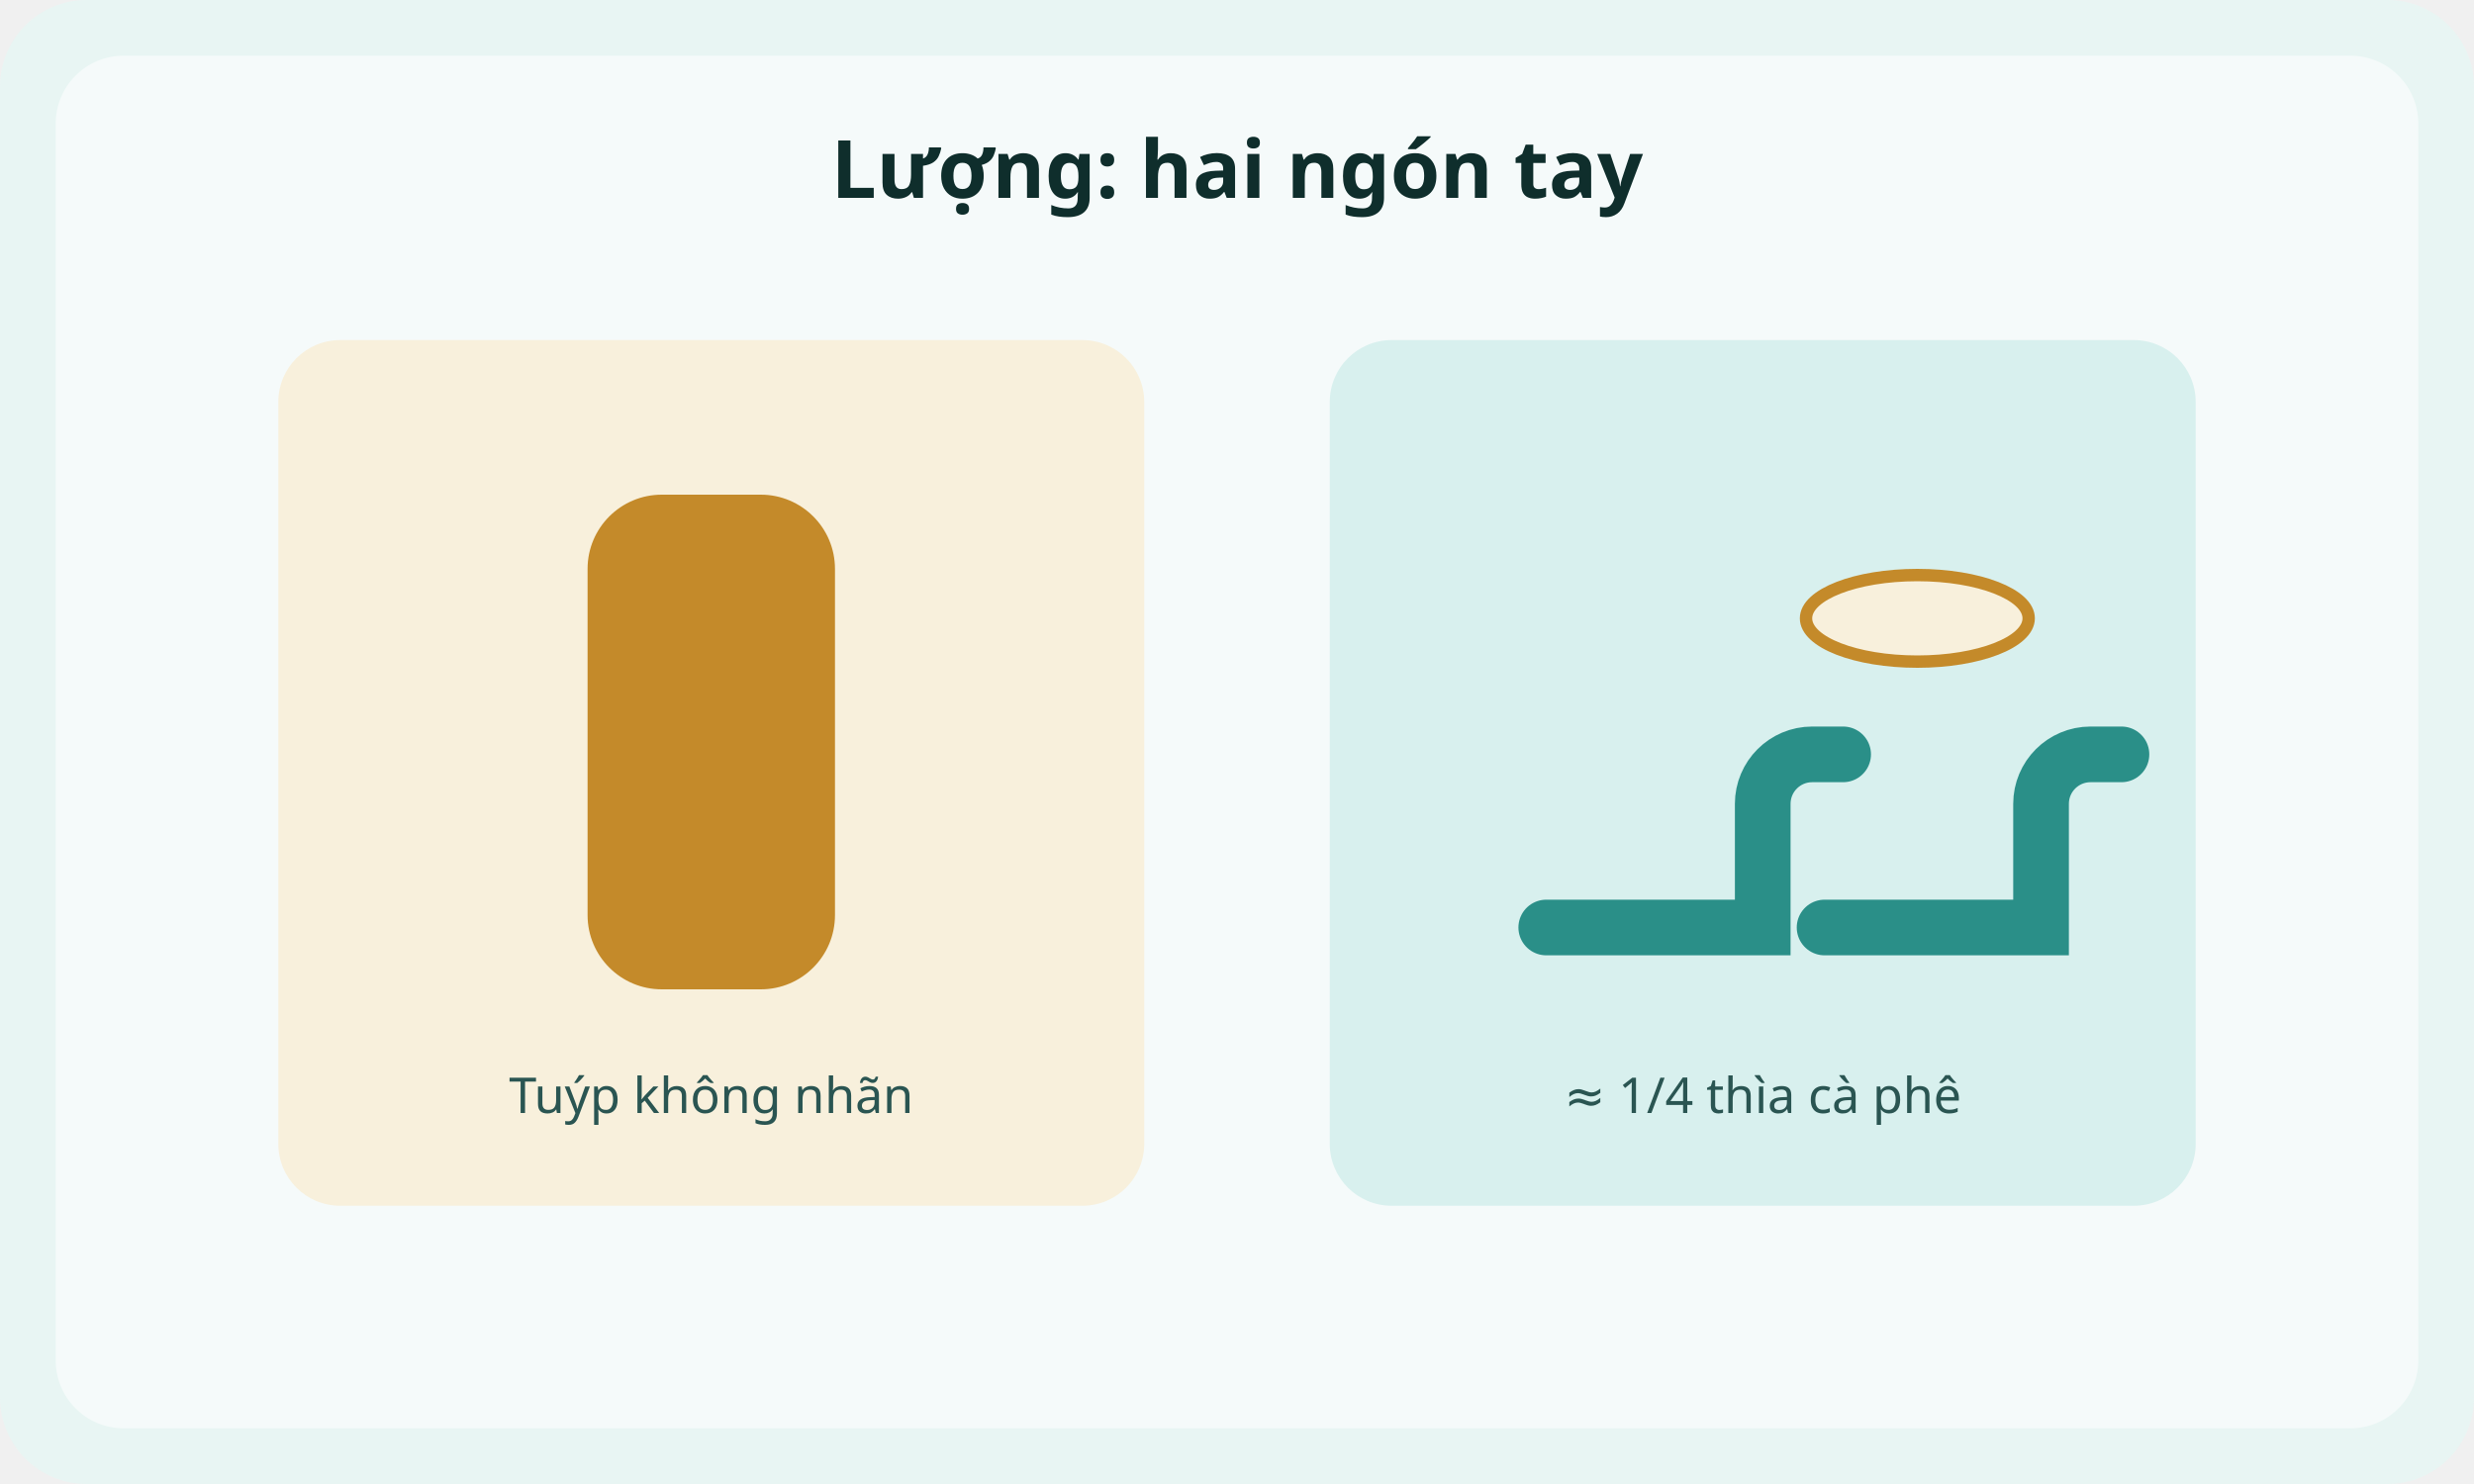
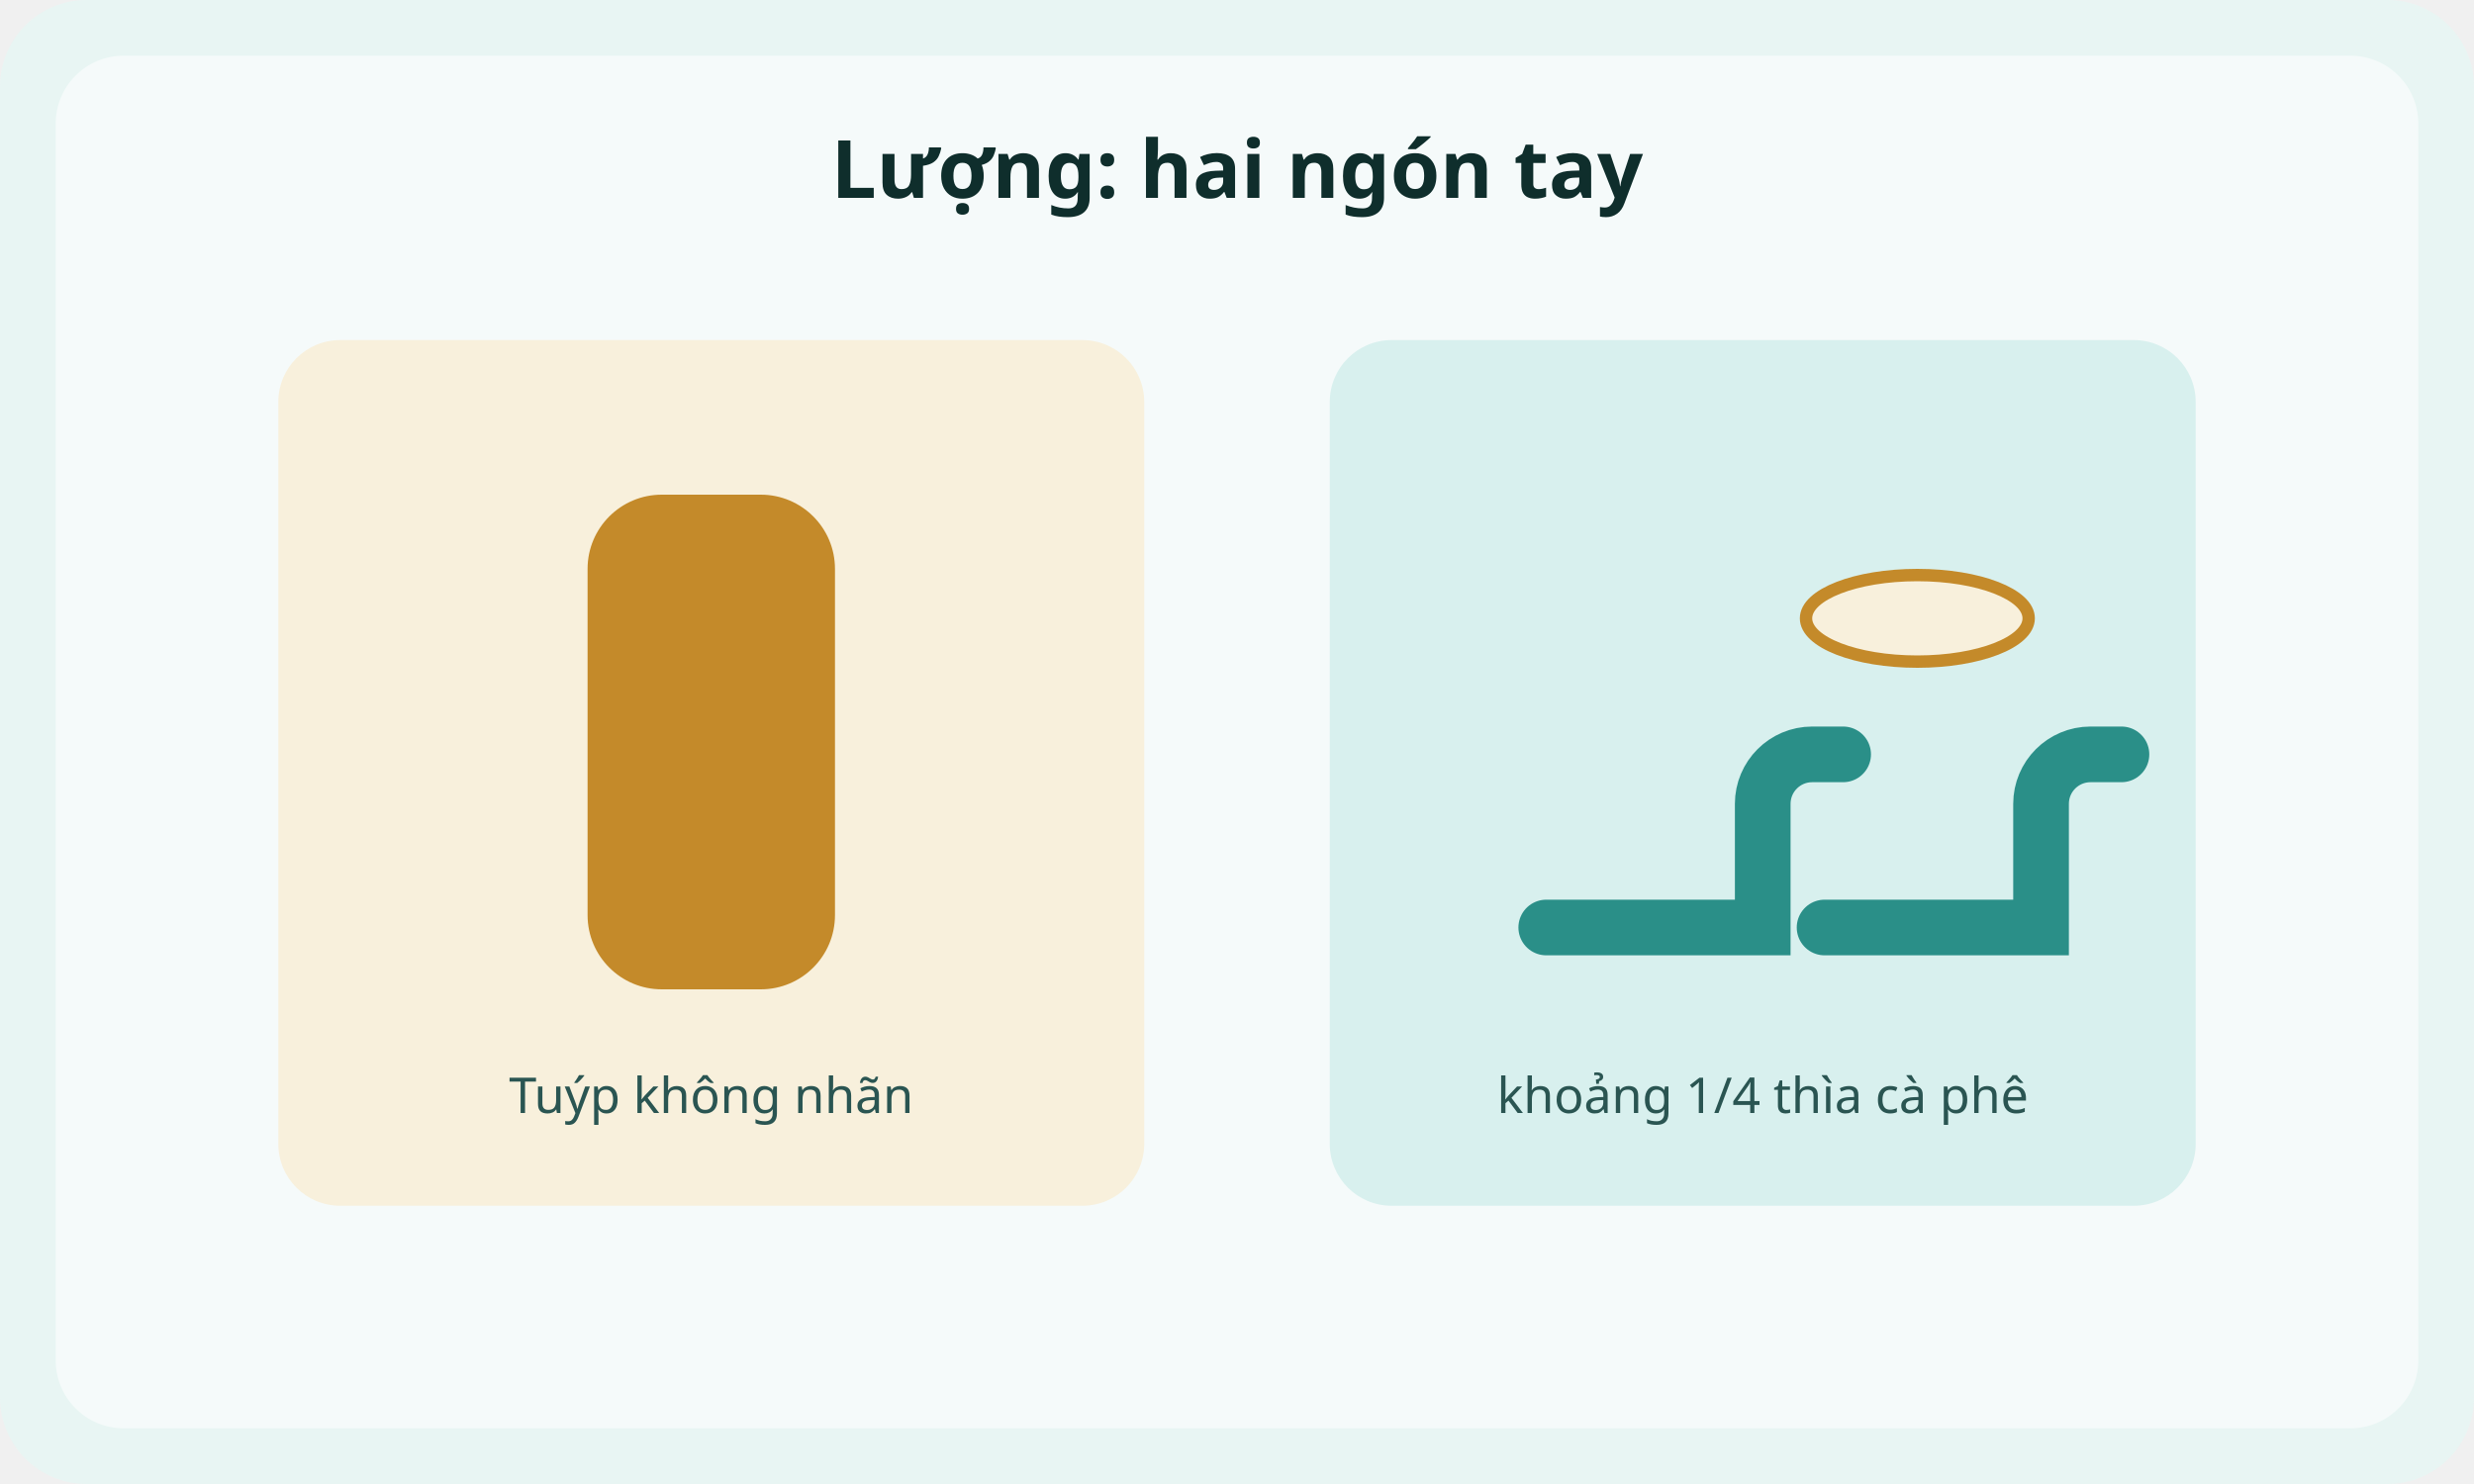
<svg xmlns="http://www.w3.org/2000/svg" viewBox="0 0 800 480" width="800" height="480" role="img">
  <rect width="800" height="480" rx="28" fill="#E8F5F3" />
  <rect x="18" y="18" width="764" height="444" rx="22" fill="#FFFFFF" opacity="0.55" />
  <text x="400" y="64" text-anchor="middle" font-family="ui-sans-serif, system-ui, sans-serif" font-size="26" font-weight="700" fill="#0F2E2C">Lượng: hai ngón tay</text>
  <rect x="90" y="110" width="280" height="280" rx="20" fill="#F8F0DC" />
  <rect x="190" y="160" width="80" height="160" rx="24" fill="#C48A2A" />
  <text x="230" y="360" text-anchor="middle" font-family="ui-sans-serif, system-ui, sans-serif" font-size="16" font-weight="500" fill="#2A5552">Tuýp không nhãn</text>
  <rect x="430" y="110" width="280" height="280" rx="20" fill="#D8F0EE" />
  <path d="M500 300 h70 v-40 a16 16 0 0 1 16 -16 h10" fill="none" stroke="#2A8F88" stroke-width="18" stroke-linecap="round" />
  <path d="M590 300 h70 v-40 a16 16 0 0 1 16 -16 h10" fill="none" stroke="#2A8F88" stroke-width="18" stroke-linecap="round" />
  <ellipse cx="620" cy="200" rx="36" ry="14" fill="#F8F0DC" stroke="#C48A2A" stroke-width="4" />
-   <text x="570" y="360" text-anchor="middle" font-family="ui-sans-serif, system-ui, sans-serif" font-size="16" font-weight="500" fill="#2A5552">≈ 1/4 thìa cà phê</text>
+   <text x="570" y="360" text-anchor="middle" font-family="ui-sans-serif, system-ui, sans-serif" font-size="16" font-weight="500" fill="#2A5552">khoảng 1/4 thìa cà phê</text>
</svg>
